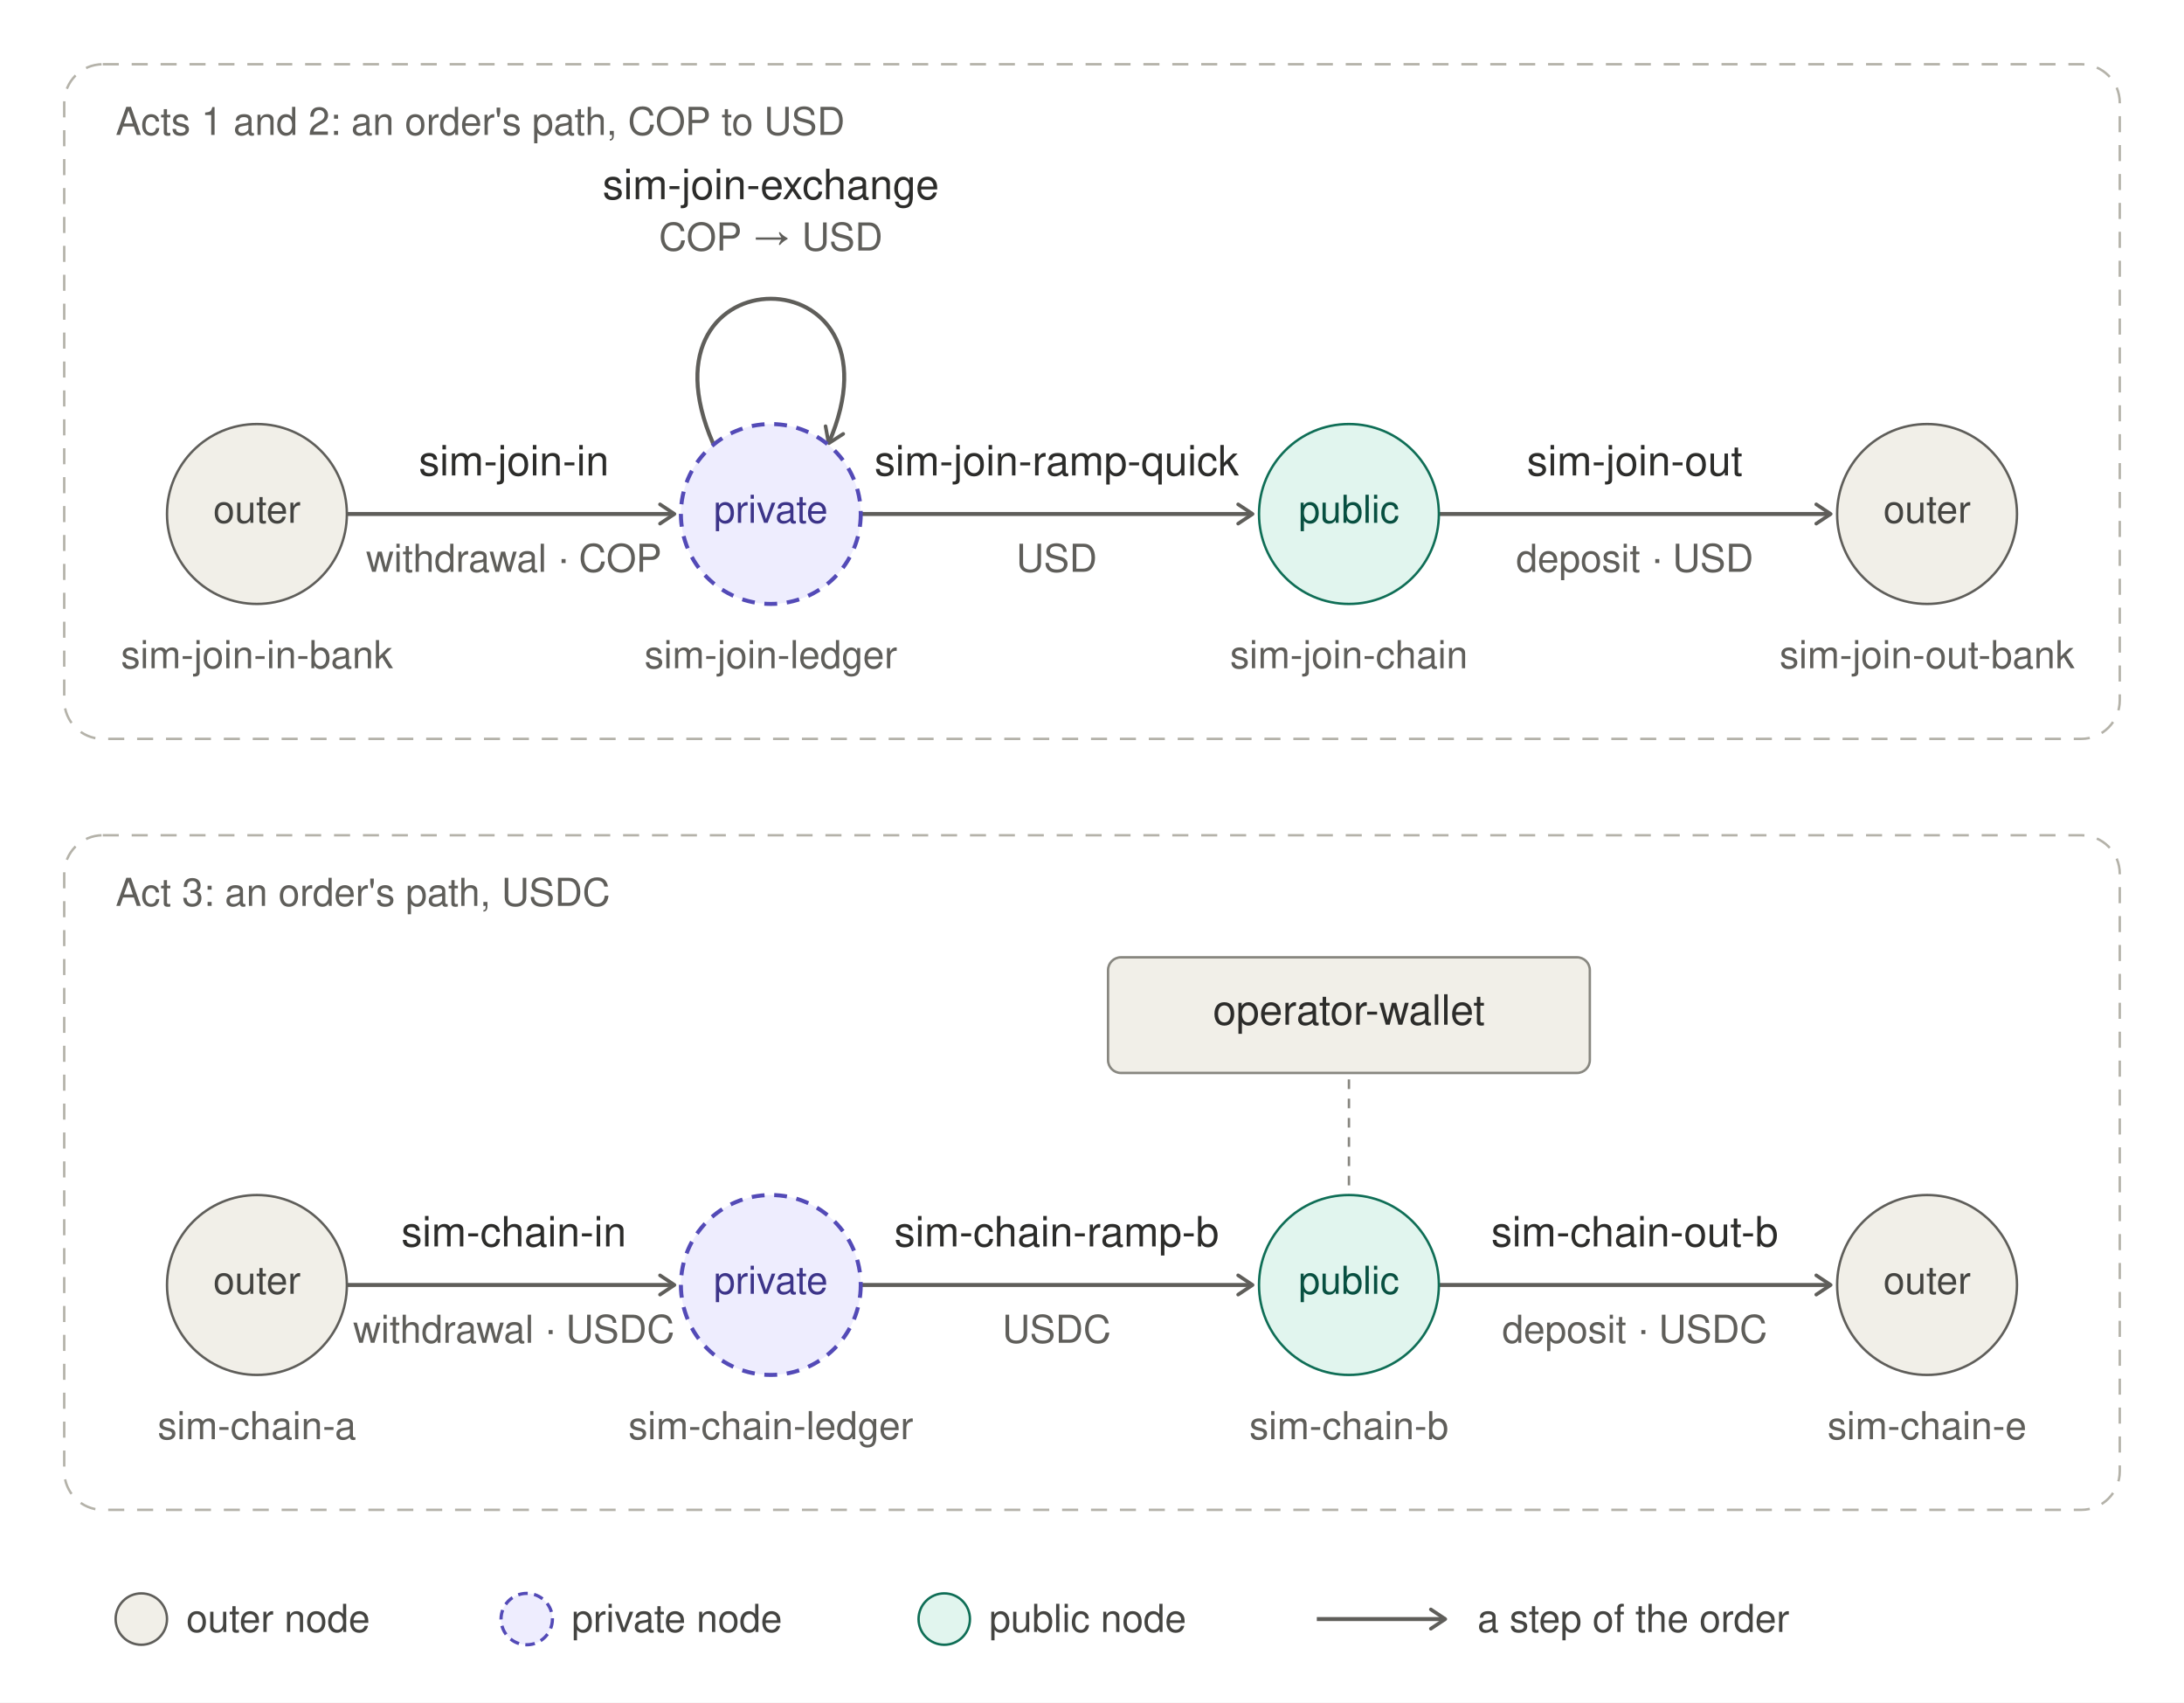
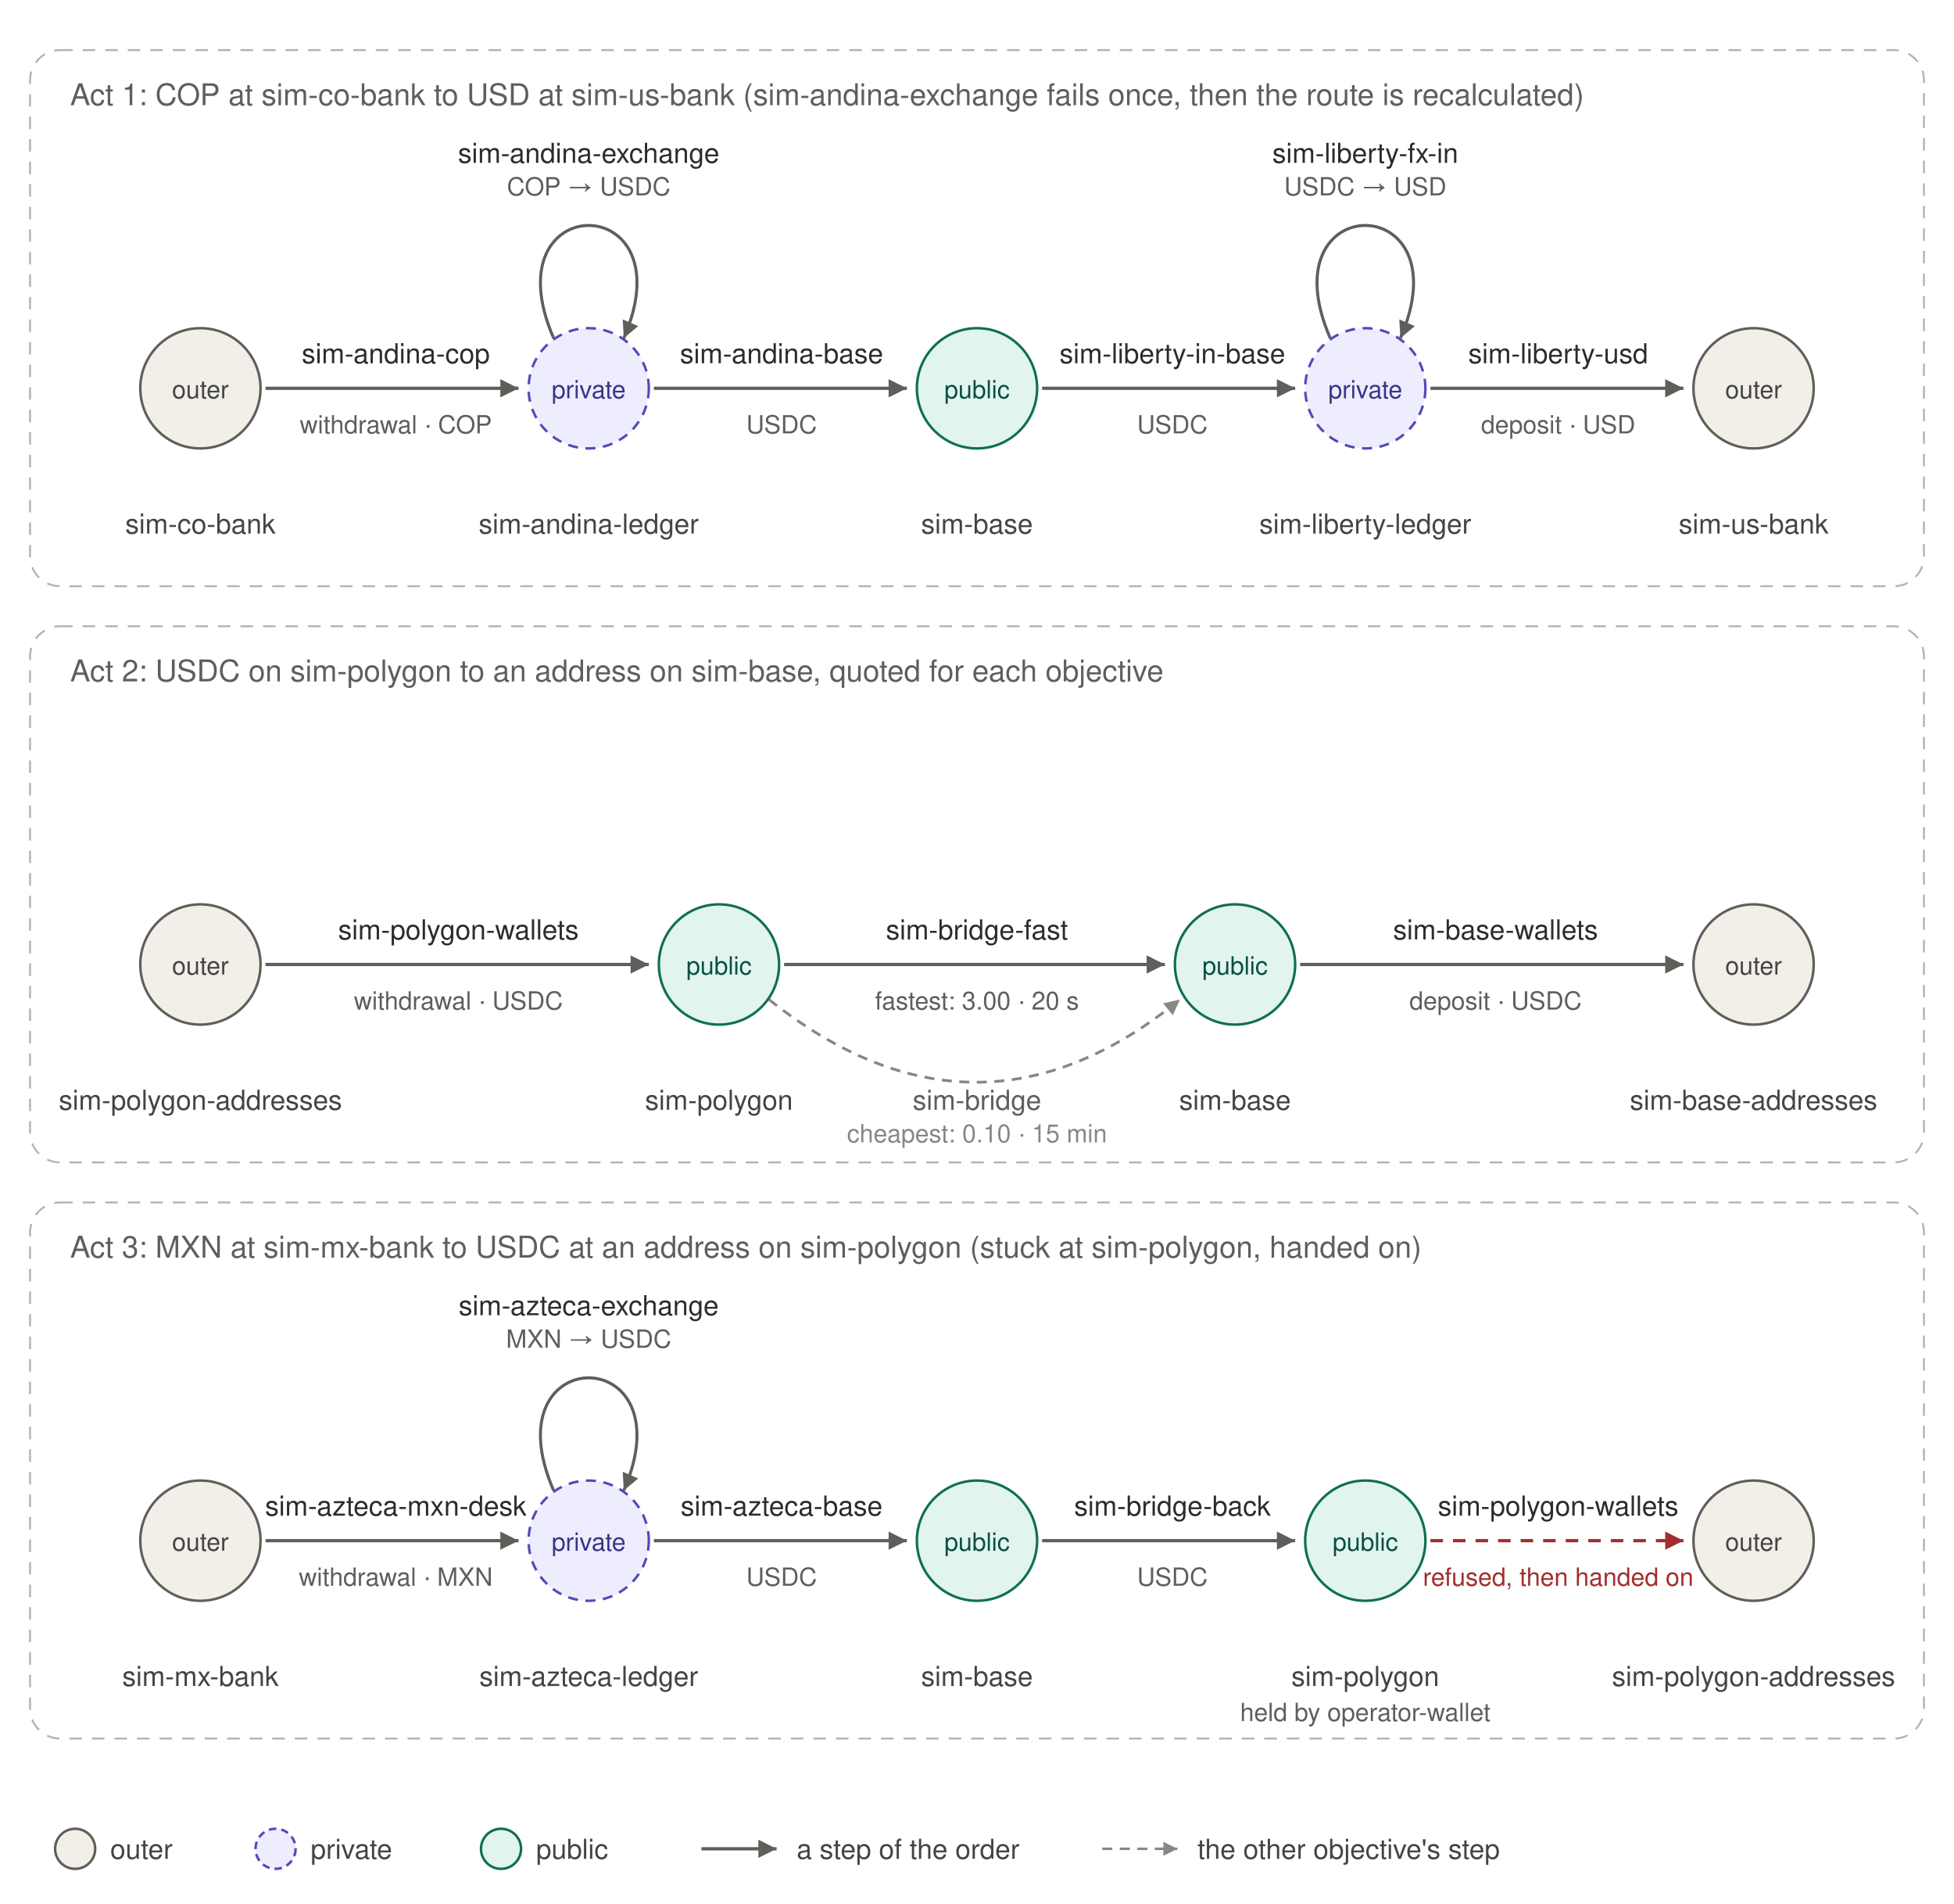
- <svg xmlns="http://www.w3.org/2000/svg" width="680" height="530" viewBox="0 0 680 530" role="img" font-family="Helvetica, Arial, sans-serif">
+ <svg xmlns="http://www.w3.org/2000/svg" width="780" height="760" viewBox="0 0 780 760" role="img" font-family="Helvetica, Arial, sans-serif">
  <defs>
-     <marker id="a" viewBox="0 0 10 10" refX="8" refY="5" markerWidth="6" markerHeight="6" orient="auto-start-reverse">
-       <path d="M2 1L8 5L2 9" fill="none" stroke="#5F5E5A" stroke-width="1.5" stroke-linecap="round" stroke-linejoin="round" />
+     <marker id="a" viewBox="0 0 10 10" refX="9" refY="5" markerWidth="7" markerHeight="7" orient="auto-start-reverse">
+       <path d="M1 1L9 5L1 9z" fill="#5F5E5A" />
+     </marker>
+     <marker id="r" viewBox="0 0 10 10" refX="9" refY="5" markerWidth="7" markerHeight="7" orient="auto-start-reverse">
+       <path d="M1 1L9 5L1 9z" fill="#A32D2D" />
+     </marker>
+     <marker id="g" viewBox="0 0 10 10" refX="9" refY="5" markerWidth="7" markerHeight="7" orient="auto-start-reverse">
+       <path d="M1 1L9 5L1 9z" fill="#888780" />
    </marker>
  </defs>
-   <rect width="680" height="530" fill="#FFFFFF" />
-   <g fill="none" stroke="#B4B2A9" stroke-width="0.75" stroke-dasharray="5 4">
-     <rect x="20" y="20" width="640" height="210" rx="12" />
-     <rect x="20" y="260" width="640" height="210" rx="12" />
-   </g>
-   <g font-size="12" fill="#5F5E5A">
-     <text x="36" y="42">Acts 1 and 2: an order's path, COP to USD</text>
-     <text x="36" y="282">Act 3: an order's path, USDC</text>
-   </g>
-   <g stroke="#5F5E5A" stroke-width="1.25" fill="none" marker-end="url(#a)">
-     <path d="M222 138 C 196 78, 284 78, 258 138" />
-     <line x1="108" y1="160" x2="210" y2="160" />
-     <line x1="268" y1="160" x2="390" y2="160" />
-     <line x1="448" y1="160" x2="570" y2="160" />
-     <line x1="108" y1="400" x2="210" y2="400" />
-     <line x1="268" y1="400" x2="390" y2="400" />
-     <line x1="448" y1="400" x2="570" y2="400" />
-   </g>
-   <g font-size="13" font-weight="500" fill="#2C2C2A" text-anchor="middle">
-     <text x="240" y="62">sim-join-exchange</text>
-     <text x="160" y="148">sim-join-in</text>
-     <text x="329" y="148">sim-join-ramp-quick</text>
-     <text x="509" y="148">sim-join-out</text>
-     <text x="160" y="388">sim-chain-in</text>
-     <text x="329" y="388">sim-chain-ramp-b</text>
-     <text x="509" y="388">sim-chain-out-b</text>
-   </g>
-   <g font-size="12" fill="#5F5E5A" text-anchor="middle">
-     <text x="240" y="78">COP → USD</text>
-     <text x="160" y="178">withdrawal · COP</text>
-     <text x="329" y="178">USD</text>
-     <text x="509" y="178">deposit · USD</text>
-     <text x="160" y="418">withdrawal · USDC</text>
-     <text x="329" y="418">USDC</text>
-     <text x="509" y="418">deposit · USDC</text>
-     <text x="80" y="208">sim-join-in-bank</text>
-     <text x="240" y="208">sim-join-ledger</text>
-     <text x="420" y="208">sim-join-chain</text>
-     <text x="600" y="208">sim-join-out-bank</text>
-     <text x="80" y="448">sim-chain-a</text>
-     <text x="240" y="448">sim-chain-ledger</text>
-     <text x="420" y="448">sim-chain-b</text>
-     <text x="600" y="448">sim-chain-e</text>
-   </g>
-   <g stroke-width="0.75">
-     <circle cx="80" cy="160" r="28" fill="#F1EFE8" stroke="#5F5E5A" />
-     <circle cx="600" cy="160" r="28" fill="#F1EFE8" stroke="#5F5E5A" />
-     <circle cx="80" cy="400" r="28" fill="#F1EFE8" stroke="#5F5E5A" />
-     <circle cx="600" cy="400" r="28" fill="#F1EFE8" stroke="#5F5E5A" />
-     <circle cx="240" cy="160" r="28" fill="#EEEDFE" stroke="#534AB7" stroke-width="1.25" stroke-dasharray="4 3" />
-     <circle cx="240" cy="400" r="28" fill="#EEEDFE" stroke="#534AB7" stroke-width="1.25" stroke-dasharray="4 3" />
-     <circle cx="420" cy="160" r="28" fill="#E1F5EE" stroke="#0F6E56" />
-     <circle cx="420" cy="400" r="28" fill="#E1F5EE" stroke="#0F6E56" />
-   </g>
-   <g font-size="12" text-anchor="middle" dominant-baseline="central">
-     <text x="80" y="160" fill="#444441">outer</text>
-     <text x="600" y="160" fill="#444441">outer</text>
-     <text x="80" y="400" fill="#444441">outer</text>
-     <text x="600" y="400" fill="#444441">outer</text>
-     <text x="240" y="160" fill="#3C3489">private</text>
-     <text x="240" y="400" fill="#3C3489">private</text>
-     <text x="420" y="160" fill="#085041">public</text>
-     <text x="420" y="400" fill="#085041">public</text>
-   </g>
-   <rect x="345" y="298" width="150" height="36" rx="4" fill="#F1EFE8" stroke="#888780" stroke-width="0.75" />
-   <text x="420" y="316" font-size="13" font-weight="500" fill="#2C2C2A" text-anchor="middle" dominant-baseline="central">operator-wallet</text>
-   <line x1="420" y1="336" x2="420" y2="370" stroke="#888780" stroke-width="0.75" stroke-dasharray="3 3" />
-   <g font-size="12" fill="#444441">
-     <circle cx="44" cy="504" r="8" fill="#F1EFE8" stroke="#5F5E5A" stroke-width="0.75" />
-     <text x="58" y="508">outer node</text>
-     <circle cx="164" cy="504" r="8" fill="#EEEDFE" stroke="#534AB7" stroke-width="1" stroke-dasharray="3 2" />
-     <text x="178" y="508">private node</text>
-     <circle cx="294" cy="504" r="8" fill="#E1F5EE" stroke="#0F6E56" stroke-width="0.75" />
-     <text x="308" y="508">public node</text>
-     <line x1="410" y1="504" x2="450" y2="504" stroke="#5F5E5A" stroke-width="1.25" marker-end="url(#a)" />
-     <text x="460" y="508">a step of the order</text>
+   <rect width="780" height="760" fill="#FFFFFF" />
+   <rect x="12" y="20" width="756" height="214" rx="12" fill="none" stroke="#B4B2A9" stroke-width="0.75" stroke-dasharray="5 4" />
+   <text x="28" y="42" font-size="12" fill="#5F5E5A">Act 1: COP at sim-co-bank to USD at sim-us-bank (sim-andina-exchange fails once, then the route is recalculated)</text>
+   <line x1="106" y1="155" x2="207" y2="155" stroke="#5F5E5A" stroke-width="1.3" marker-end="url(#a)" />
+   <text x="158" y="145" font-size="11" font-weight="500" fill="#2C2C2A" text-anchor="middle">sim-andina-cop</text>
+   <text x="158" y="173" font-size="10" fill="#5F5E5A" text-anchor="middle">withdrawal · COP</text>
+   <line x1="261" y1="155" x2="362" y2="155" stroke="#5F5E5A" stroke-width="1.3" marker-end="url(#a)" />
+   <text x="312" y="145" font-size="11" font-weight="500" fill="#2C2C2A" text-anchor="middle">sim-andina-base</text>
+   <text x="312" y="173" font-size="10" fill="#5F5E5A" text-anchor="middle">USDC</text>
+   <line x1="416" y1="155" x2="517" y2="155" stroke="#5F5E5A" stroke-width="1.3" marker-end="url(#a)" />
+   <text x="468" y="145" font-size="11" font-weight="500" fill="#2C2C2A" text-anchor="middle">sim-liberty-in-base</text>
+   <text x="468" y="173" font-size="10" fill="#5F5E5A" text-anchor="middle">USDC</text>
+   <line x1="571" y1="155" x2="672" y2="155" stroke="#5F5E5A" stroke-width="1.3" marker-end="url(#a)" />
+   <text x="622" y="145" font-size="11" font-weight="500" fill="#2C2C2A" text-anchor="middle">sim-liberty-usd</text>
+   <text x="622" y="173" font-size="10" fill="#5F5E5A" text-anchor="middle">deposit · USD</text>
+   <path d="M221 135 C195 75, 275 75, 249 135" fill="none" stroke="#5F5E5A" stroke-width="1.2" marker-end="url(#a)" />
+   <text x="235" y="65" font-size="11" font-weight="500" fill="#2C2C2A" text-anchor="middle">sim-andina-exchange</text>
+   <text x="235" y="78" font-size="10" fill="#5F5E5A" text-anchor="middle">COP → USDC</text>
+   <path d="M531 135 C505 75, 585 75, 559 135" fill="none" stroke="#5F5E5A" stroke-width="1.2" marker-end="url(#a)" />
+   <text x="545" y="65" font-size="11" font-weight="500" fill="#2C2C2A" text-anchor="middle">sim-liberty-fx-in</text>
+   <text x="545" y="78" font-size="10" fill="#5F5E5A" text-anchor="middle">USDC → USD</text>
+   <circle cx="80" cy="155" r="24" fill="#F1EFE8" stroke="#5F5E5A" stroke-width="1" />
+   <text x="80" y="159" font-size="10" fill="#444441" text-anchor="middle">outer</text>
+   <text x="80" y="213" font-size="11" fill="#444441" text-anchor="middle">sim-co-bank</text>
+   <circle cx="235" cy="155" r="24" fill="#EEEDFE" stroke="#534AB7" stroke-width="1" stroke-dasharray="4 3" />
+   <text x="235" y="159" font-size="10" fill="#3C3489" text-anchor="middle">private</text>
+   <text x="235" y="213" font-size="11" fill="#444441" text-anchor="middle">sim-andina-ledger</text>
+   <circle cx="390" cy="155" r="24" fill="#E1F5EE" stroke="#0F6E56" stroke-width="1" />
+   <text x="390" y="159" font-size="10" fill="#085041" text-anchor="middle">public</text>
+   <text x="390" y="213" font-size="11" fill="#444441" text-anchor="middle">sim-base</text>
+   <circle cx="545" cy="155" r="24" fill="#EEEDFE" stroke="#534AB7" stroke-width="1" stroke-dasharray="4 3" />
+   <text x="545" y="159" font-size="10" fill="#3C3489" text-anchor="middle">private</text>
+   <text x="545" y="213" font-size="11" fill="#444441" text-anchor="middle">sim-liberty-ledger</text>
+   <circle cx="700" cy="155" r="24" fill="#F1EFE8" stroke="#5F5E5A" stroke-width="1" />
+   <text x="700" y="159" font-size="10" fill="#444441" text-anchor="middle">outer</text>
+   <text x="700" y="213" font-size="11" fill="#444441" text-anchor="middle">sim-us-bank</text>
+   <rect x="12" y="250" width="756" height="214" rx="12" fill="none" stroke="#B4B2A9" stroke-width="0.75" stroke-dasharray="5 4" />
+   <text x="28" y="272" font-size="12" fill="#5F5E5A">Act 2: USDC on sim-polygon to an address on sim-base, quoted for each objective</text>
+   <line x1="106" y1="385" x2="259" y2="385" stroke="#5F5E5A" stroke-width="1.3" marker-end="url(#a)" />
+   <text x="183" y="375" font-size="11" font-weight="500" fill="#2C2C2A" text-anchor="middle">sim-polygon-wallets</text>
+   <text x="183" y="403" font-size="10" fill="#5F5E5A" text-anchor="middle">withdrawal · USDC</text>
+   <line x1="313" y1="385" x2="465" y2="385" stroke="#5F5E5A" stroke-width="1.3" marker-end="url(#a)" />
+   <text x="390" y="375" font-size="11" font-weight="500" fill="#2C2C2A" text-anchor="middle">sim-bridge-fast</text>
+   <text x="390" y="403" font-size="10" fill="#5F5E5A" text-anchor="middle">fastest: 3.00 · 20 s</text>
+   <line x1="519" y1="385" x2="672" y2="385" stroke="#5F5E5A" stroke-width="1.3" marker-end="url(#a)" />
+   <text x="597" y="375" font-size="11" font-weight="500" fill="#2C2C2A" text-anchor="middle">sim-base-wallets</text>
+   <text x="597" y="403" font-size="10" fill="#5F5E5A" text-anchor="middle">deposit · USDC</text>
+   <path d="M307 399 Q390 465 471 399" fill="none" stroke="#888780" stroke-width="1.1" stroke-dasharray="4 3" marker-end="url(#g)" />
+   <text x="390" y="443" font-size="11" font-weight="500" fill="#5F5E5A" text-anchor="middle">sim-bridge</text>
+   <text x="390" y="456" font-size="10" fill="#888780" text-anchor="middle">cheapest: 0.10 · 15 min</text>
+   <circle cx="80" cy="385" r="24" fill="#F1EFE8" stroke="#5F5E5A" stroke-width="1" />
+   <text x="80" y="389" font-size="10" fill="#444441" text-anchor="middle">outer</text>
+   <text x="80" y="443" font-size="11" fill="#444441" text-anchor="middle">sim-polygon-addresses</text>
+   <circle cx="287" cy="385" r="24" fill="#E1F5EE" stroke="#0F6E56" stroke-width="1" />
+   <text x="287" y="389" font-size="10" fill="#085041" text-anchor="middle">public</text>
+   <text x="287" y="443" font-size="11" fill="#444441" text-anchor="middle">sim-polygon</text>
+   <circle cx="493" cy="385" r="24" fill="#E1F5EE" stroke="#0F6E56" stroke-width="1" />
+   <text x="493" y="389" font-size="10" fill="#085041" text-anchor="middle">public</text>
+   <text x="493" y="443" font-size="11" fill="#444441" text-anchor="middle">sim-base</text>
+   <circle cx="700" cy="385" r="24" fill="#F1EFE8" stroke="#5F5E5A" stroke-width="1" />
+   <text x="700" y="389" font-size="10" fill="#444441" text-anchor="middle">outer</text>
+   <text x="700" y="443" font-size="11" fill="#444441" text-anchor="middle">sim-base-addresses</text>
+   <rect x="12" y="480" width="756" height="214" rx="12" fill="none" stroke="#B4B2A9" stroke-width="0.75" stroke-dasharray="5 4" />
+   <text x="28" y="502" font-size="12" fill="#5F5E5A">Act 3: MXN at sim-mx-bank to USDC at an address on sim-polygon (stuck at sim-polygon, handed on)</text>
+   <line x1="106" y1="615" x2="207" y2="615" stroke="#5F5E5A" stroke-width="1.3" marker-end="url(#a)" />
+   <text x="158" y="605" font-size="11" font-weight="500" fill="#2C2C2A" text-anchor="middle">sim-azteca-mxn-desk</text>
+   <text x="158" y="633" font-size="10" fill="#5F5E5A" text-anchor="middle">withdrawal · MXN</text>
+   <line x1="261" y1="615" x2="362" y2="615" stroke="#5F5E5A" stroke-width="1.3" marker-end="url(#a)" />
+   <text x="312" y="605" font-size="11" font-weight="500" fill="#2C2C2A" text-anchor="middle">sim-azteca-base</text>
+   <text x="312" y="633" font-size="10" fill="#5F5E5A" text-anchor="middle">USDC</text>
+   <line x1="416" y1="615" x2="517" y2="615" stroke="#5F5E5A" stroke-width="1.3" marker-end="url(#a)" />
+   <text x="468" y="605" font-size="11" font-weight="500" fill="#2C2C2A" text-anchor="middle">sim-bridge-back</text>
+   <text x="468" y="633" font-size="10" fill="#5F5E5A" text-anchor="middle">USDC</text>
+   <line x1="571" y1="615" x2="672" y2="615" stroke="#A32D2D" stroke-width="1.3" stroke-dasharray="5 4" marker-end="url(#r)" />
+   <text x="622" y="605" font-size="11" font-weight="500" fill="#2C2C2A" text-anchor="middle">sim-polygon-wallets</text>
+   <text x="622" y="633" font-size="10" fill="#A32D2D" text-anchor="middle">refused, then handed on</text>
+   <path d="M221 595 C195 535, 275 535, 249 595" fill="none" stroke="#5F5E5A" stroke-width="1.2" marker-end="url(#a)" />
+   <text x="235" y="525" font-size="11" font-weight="500" fill="#2C2C2A" text-anchor="middle">sim-azteca-exchange</text>
+   <text x="235" y="538" font-size="10" fill="#5F5E5A" text-anchor="middle">MXN → USDC</text>
+   <circle cx="80" cy="615" r="24" fill="#F1EFE8" stroke="#5F5E5A" stroke-width="1" />
+   <text x="80" y="619" font-size="10" fill="#444441" text-anchor="middle">outer</text>
+   <text x="80" y="673" font-size="11" fill="#444441" text-anchor="middle">sim-mx-bank</text>
+   <circle cx="235" cy="615" r="24" fill="#EEEDFE" stroke="#534AB7" stroke-width="1" stroke-dasharray="4 3" />
+   <text x="235" y="619" font-size="10" fill="#3C3489" text-anchor="middle">private</text>
+   <text x="235" y="673" font-size="11" fill="#444441" text-anchor="middle">sim-azteca-ledger</text>
+   <circle cx="390" cy="615" r="24" fill="#E1F5EE" stroke="#0F6E56" stroke-width="1" />
+   <text x="390" y="619" font-size="10" fill="#085041" text-anchor="middle">public</text>
+   <text x="390" y="673" font-size="11" fill="#444441" text-anchor="middle">sim-base</text>
+   <circle cx="545" cy="615" r="24" fill="#E1F5EE" stroke="#0F6E56" stroke-width="1" />
+   <text x="545" y="619" font-size="10" fill="#085041" text-anchor="middle">public</text>
+   <text x="545" y="673" font-size="11" fill="#444441" text-anchor="middle">sim-polygon</text>
+   <circle cx="700" cy="615" r="24" fill="#F1EFE8" stroke="#5F5E5A" stroke-width="1" />
+   <text x="700" y="619" font-size="10" fill="#444441" text-anchor="middle">outer</text>
+   <text x="700" y="673" font-size="11" fill="#444441" text-anchor="middle">sim-polygon-addresses</text>
+   <text x="545" y="687" font-size="10" fill="#5F5E5A" text-anchor="middle">held by operator-wallet</text>
+   <g font-size="11" fill="#444441">
+     <circle cx="30" cy="738" r="8" fill="#F1EFE8" stroke="#5F5E5A" />
+     <text x="44" y="742">outer</text>
+     <circle cx="110" cy="738" r="8" fill="#EEEDFE" stroke="#534AB7" stroke-dasharray="3 2" />
+     <text x="124" y="742">private</text>
+     <circle cx="200" cy="738" r="8" fill="#E1F5EE" stroke="#0F6E56" />
+     <text x="214" y="742">public</text>
+     <line x1="280" y1="738" x2="310" y2="738" stroke="#5F5E5A" stroke-width="1.3" marker-end="url(#a)" />
+     <text x="318" y="742">a step of the order</text>
+     <line x1="440" y1="738" x2="470" y2="738" stroke="#888780" stroke-dasharray="4 3" marker-end="url(#g)" />
+     <text x="478" y="742">the other objective's step</text>
  </g>
</svg>
